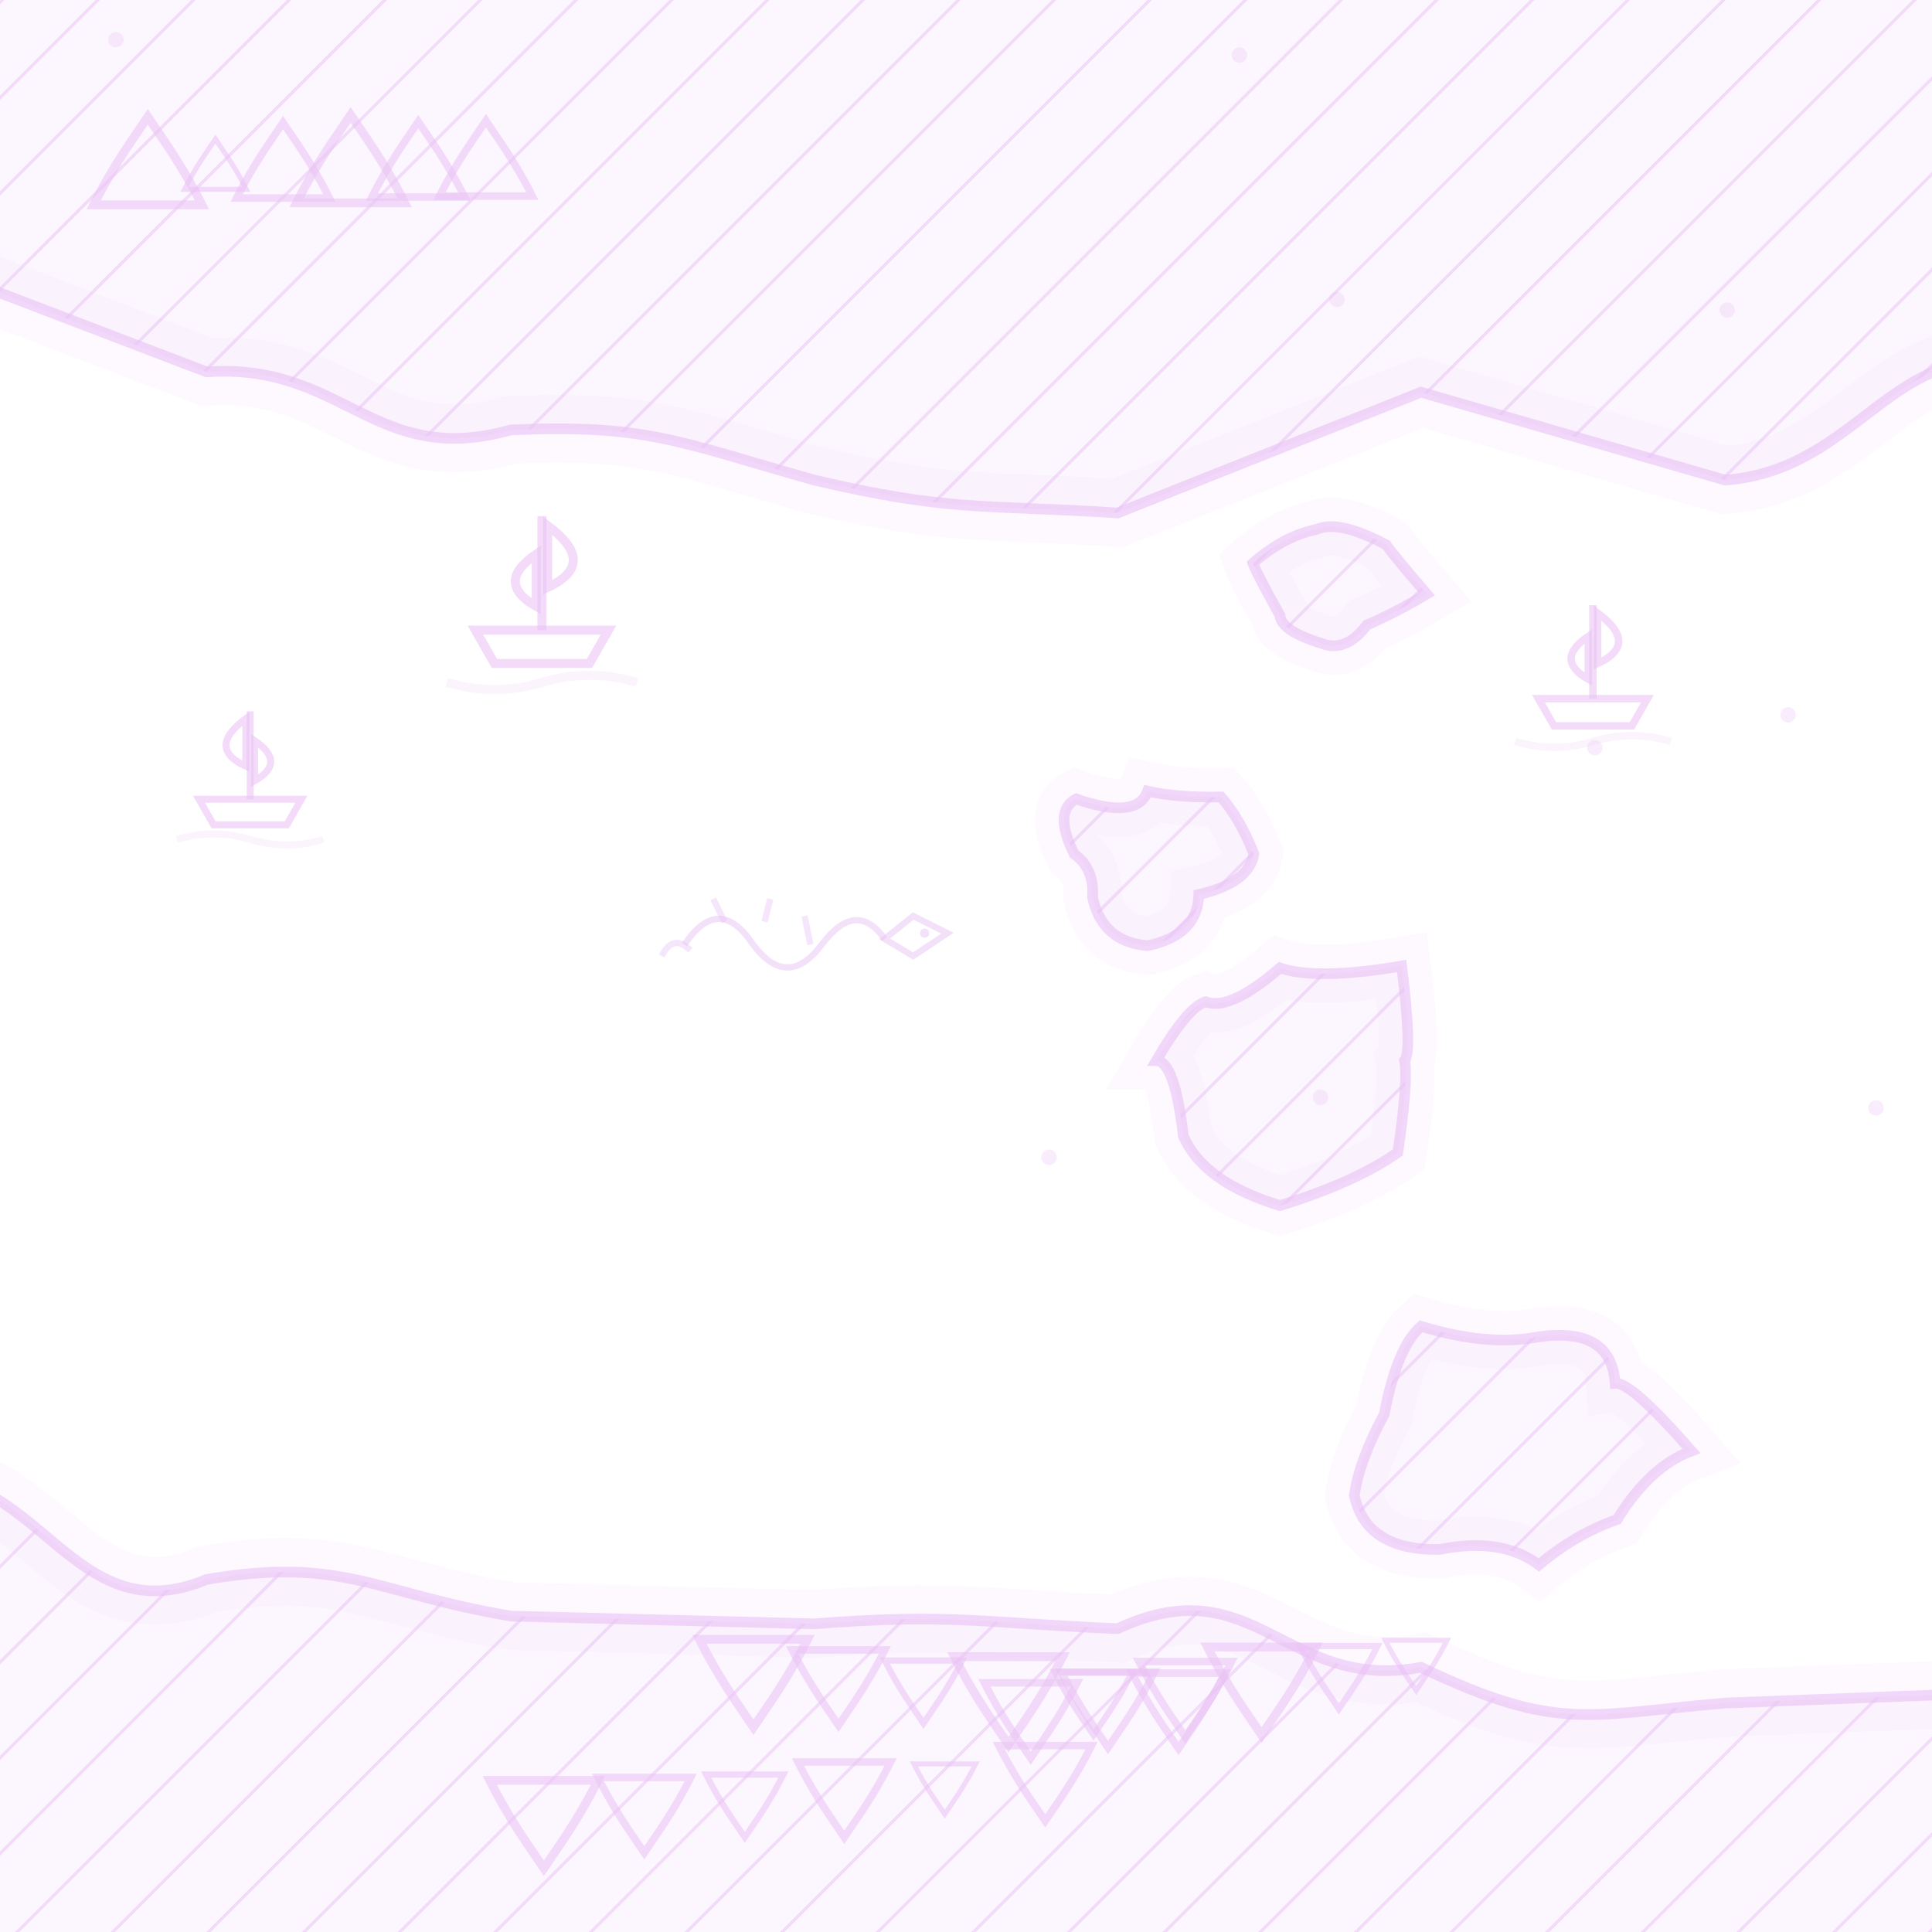
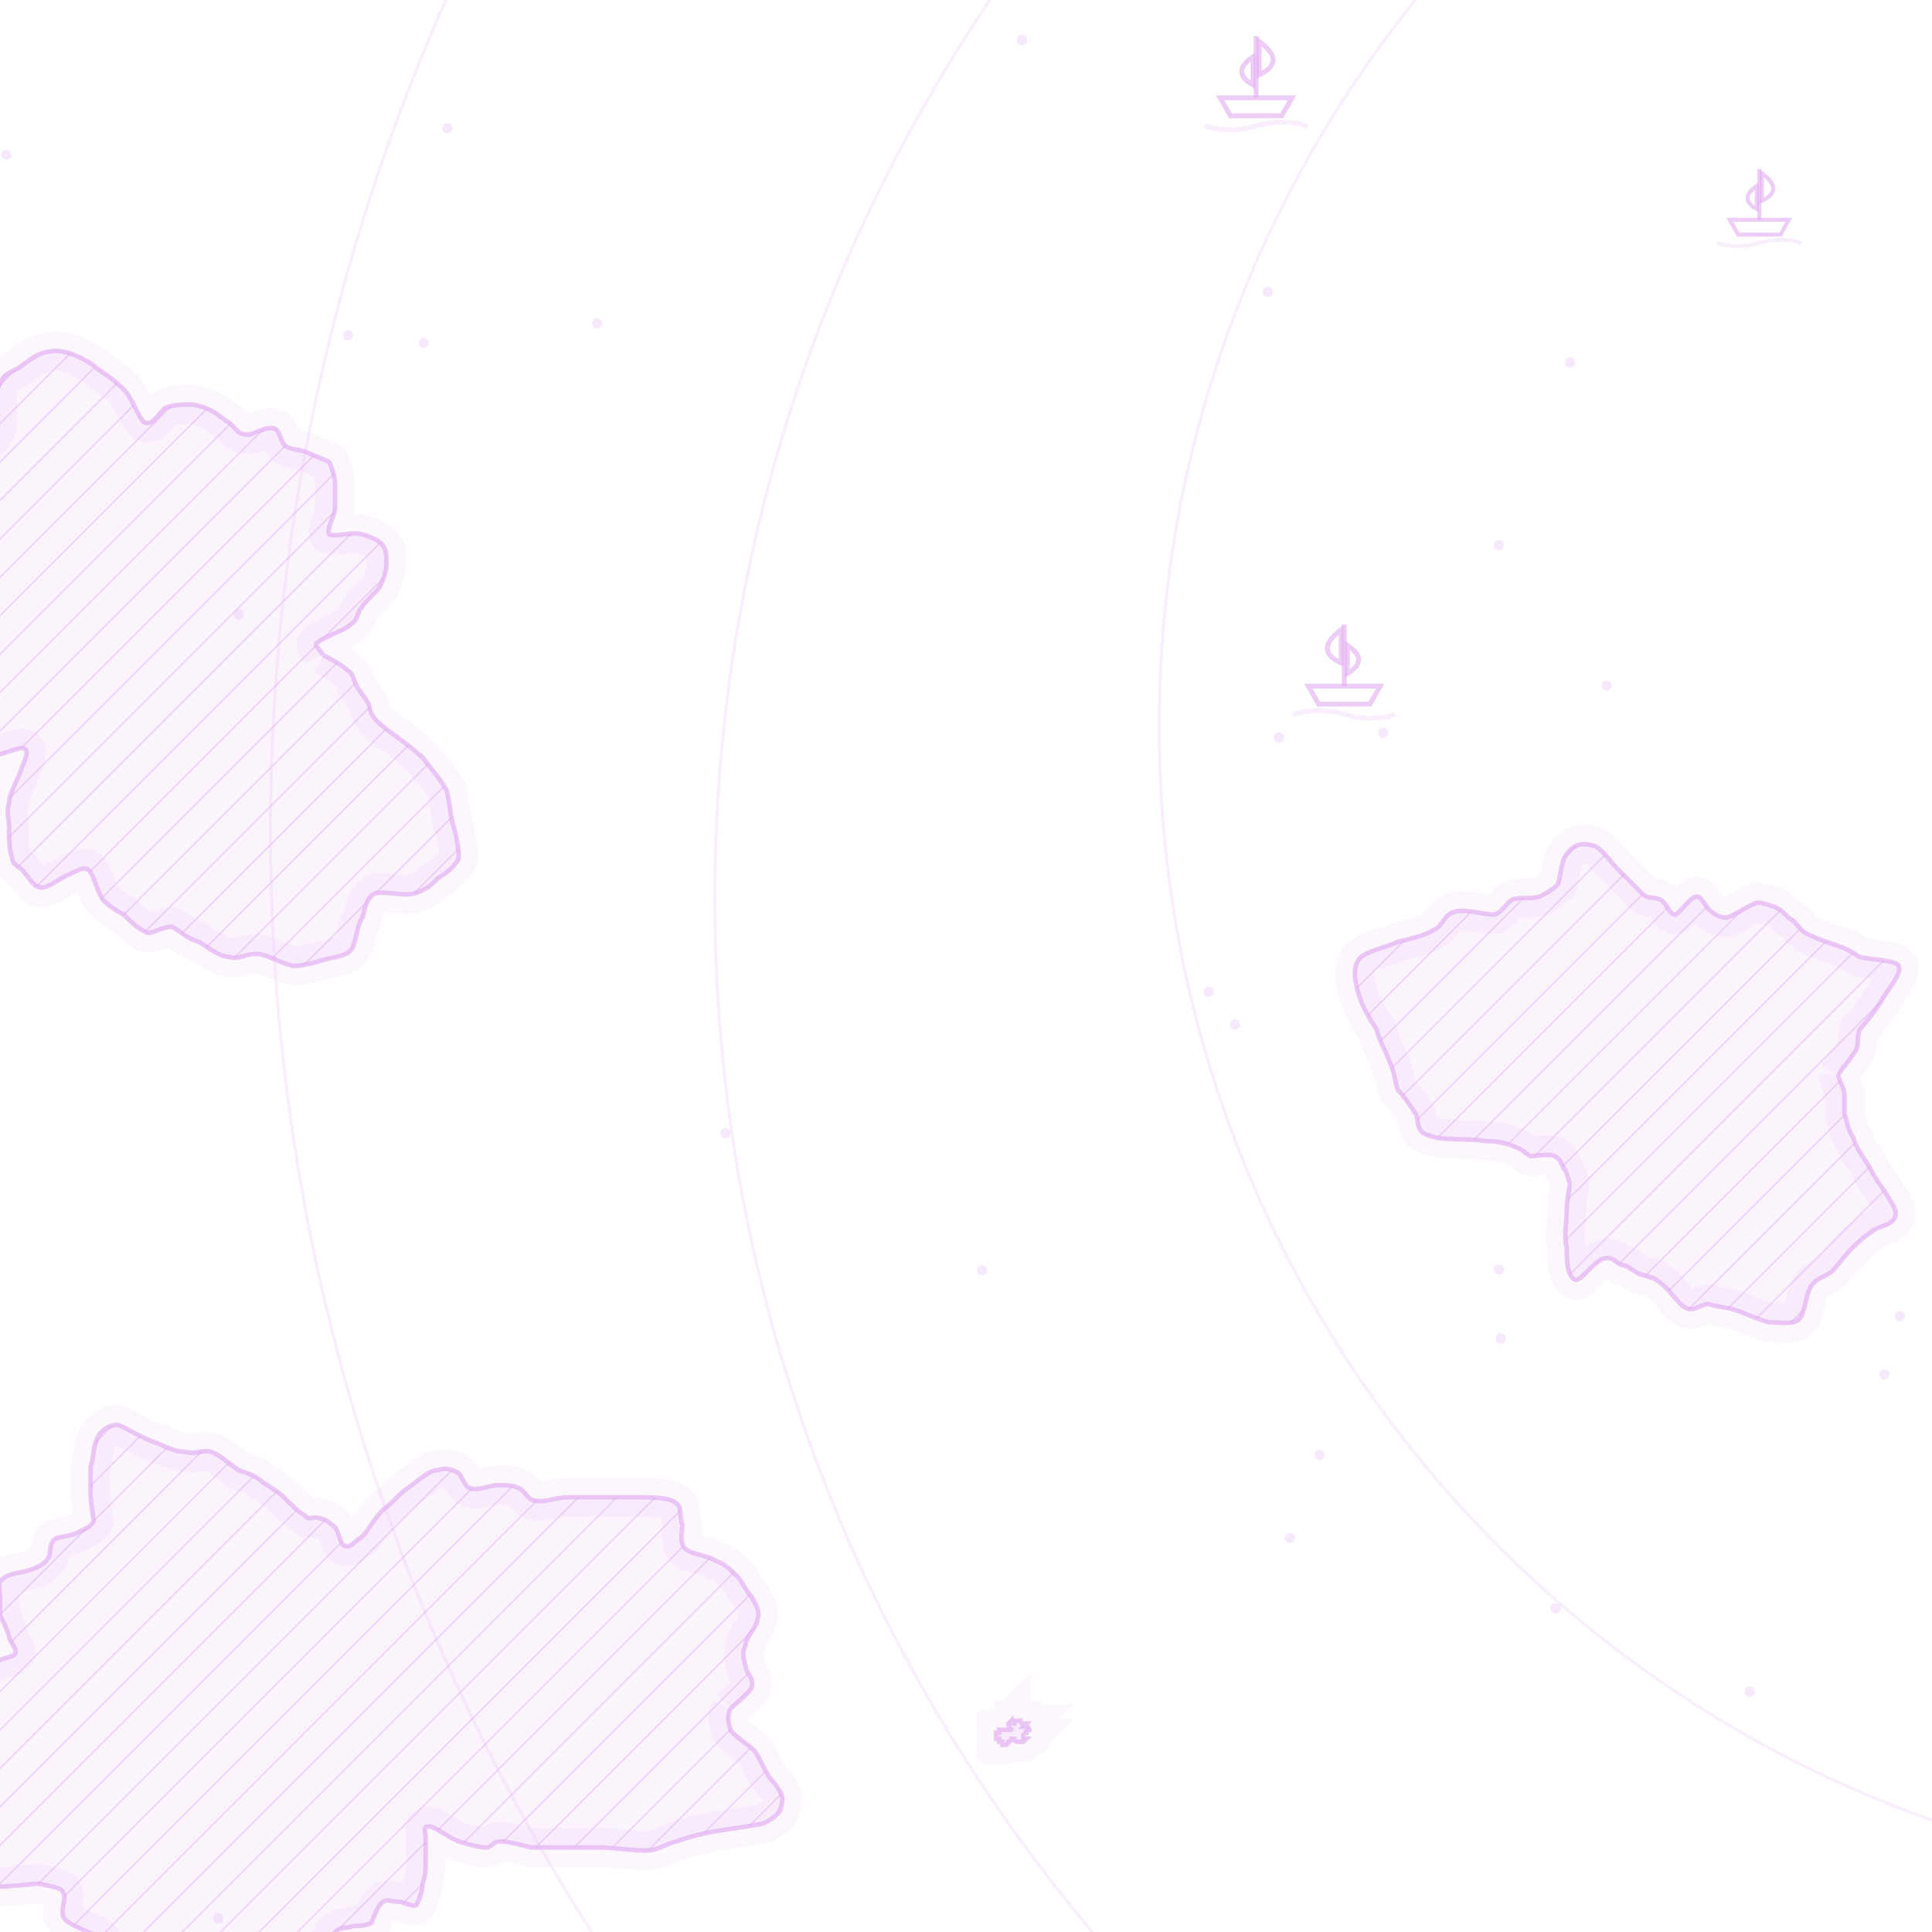
- <svg xmlns="http://www.w3.org/2000/svg" width="200" height="200" viewBox="0 0 200 200">
+ <svg xmlns="http://www.w3.org/2000/svg" width="640" height="640" viewBox="0 0 640 640">
  <defs>
-     <pattern id="h" width="7" height="7" patternUnits="userSpaceOnUse" patternTransform="rotate(45)">
-       <line x1="0" y1="0" x2="0" y2="7" stroke="#CB6CE6" stroke-opacity=".50" stroke-width=".65" />
+     <pattern id="h" width="9" height="9" patternUnits="userSpaceOnUse" patternTransform="rotate(45)">
+       <line x1="0" y1="0" x2="0" y2="9" stroke="#CB6CE6" stroke-opacity=".5" stroke-width=".9" />
    </pattern>
-     <g id="m" fill="none" stroke="#CB6CE6" stroke-opacity=".55" stroke-width="1.3">
-       <path d="M-8 5 C -5 -1 -2 -5 0 -8 C 2 -5 5 -1 8 5 Z" />
-     </g>
    <g id="s" fill="none" stroke="#CB6CE6" stroke-opacity=".58" stroke-width=".95">
      <path d="M-7 4 L7 4 L5 7.5 L-5 7.5 Z" />
      <path d="M0 4 L0 -8" />
      <path d="M0.6 -7 Q6 -3 0.6 -0.5 Z" />
      <path d="M-0.6 -4 Q-5 -1 -0.6 1.5 Z" />
      <path d="M-10 9.5 Q-5 11 0 9.5 Q5 8 10 9.5" stroke-opacity=".18" />
    </g>
-   </defs>
-   <g opacity="0.42">
-     <circle cx="194.2" cy="114.7" r=".8" fill="#CB6CE6" fill-opacity=".30" />
-     <circle cx="136.7" cy="113.6" r=".8" fill="#CB6CE6" fill-opacity=".30" />
-     <circle cx="12" cy="4.1" r=".8" fill="#CB6CE6" fill-opacity=".30" />
-     <circle cx="178.8" cy="32.1" r=".8" fill="#CB6CE6" fill-opacity=".30" />
-     <circle cx="108.6" cy="119.8" r=".8" fill="#CB6CE6" fill-opacity=".30" />
-     <circle cx="185.1" cy="74" r=".8" fill="#CB6CE6" fill-opacity=".30" />
-     <circle cx="165.1" cy="77.4" r=".8" fill="#CB6CE6" fill-opacity=".30" />
-     <circle cx="128.3" cy="5.7" r=".8" fill="#CB6CE6" fill-opacity=".30" />
-     <circle cx="138.4" cy="31" r=".8" fill="#CB6CE6" fill-opacity=".30" />
-     <path d="M-10 -10 L210 -10 L210 47.1 C195.9 48.7, 192.7 30.6, 178.6 36.5 C164.4 38.9, 161.3 35.1, 147.1 32.7 L115.7 31.9 C101.6 33, 98.4 32, 84.3 31.4 C70.1 38, 67 24.8, 52.9 27.4 C38.7 20.6, 35.6 22.5, 21.4 23.7 L-10 24.9 Z" transform="rotate(180 100 100)" fill="none" stroke="#CB6CE6" stroke-opacity=".10" stroke-width="7" />
-     <path d="M-10 -10 L210 -10 L210 37.8 C195.9 34.5, 192.7 48.6, 178.6 49.7 L147.1 40.6 L115.7 53.1 C101.6 52.2, 98.4 53, 84.3 49.7 C70.1 45.7, 67 43.9, 52.9 44.5 C38.7 48.5, 35.6 37.5, 21.4 38.5 L-10 26.5 Z" fill="none" stroke="#CB6CE6" stroke-opacity=".10" stroke-width="7" />
-     <path d="M147.7 61.5 Q144.3 63.5, 141.5 64.7 Q139.3 67.6, 136.8 66.6 Q132.6 65.3, 132.5 63.7 Q130.1 59.4, 129.7 58.3 Q132.9 55.5, 136.3 54.8 Q138.6 53.8, 143.5 56.4 Q144.1 57.3, 147.7 61.5 Z" fill="none" stroke="#CB6CE6" stroke-opacity=".10" stroke-width="6" />
-     <path d="M175.1 150.2 Q170.8 151.8, 167.4 157.3 Q163.1 158.8, 159.3 162 Q155.5 159.1, 149 160.4 Q141.4 160.5, 140.2 154.8 Q140.7 151.2, 143.3 146.4 Q144.6 139.5, 147.1 137.3 Q154 139.4, 159.2 138.4 Q166.8 137.3, 167.2 143.2 Q168.8 143, 175.1 150.2 Z" fill="none" stroke="#CB6CE6" stroke-opacity=".10" stroke-width="6" />
-     <path d="M129.8 88.4 Q129.3 91.4, 124.1 92.6 Q124 96.8, 118.8 97.9 Q114.1 97.5, 113.1 92.9 Q113.3 89.9, 111.2 88.4 Q109 84, 111.4 82.7 Q117.7 84.9, 118.8 81.9 Q121.9 82.6, 126.4 82.5 Q128.4 84.8, 129.8 88.4 Z" fill="none" stroke="#CB6CE6" stroke-opacity=".10" stroke-width="6" />
-     <path d="M145.4 109.8 Q145.8 111.8, 144.7 119.3 Q140.3 122.4, 132.5 124.8 Q124.6 122.4, 122.5 117.6 Q121.6 109.8, 119.7 109.8 Q122.9 104.3, 124.8 103.7 Q127.3 104.7, 132.5 100.2 Q136.3 101.5, 145.1 100 Q146.2 108.9, 145.4 109.8 Z" fill="none" stroke="#CB6CE6" stroke-opacity=".10" stroke-width="6" />
-     <path d="M-10 -10 L210 -10 L210 47.1 C195.9 48.7, 192.7 30.6, 178.6 36.5 C164.4 38.9, 161.3 35.1, 147.1 32.7 L115.7 31.9 C101.6 33, 98.4 32, 84.3 31.4 C70.1 38, 67 24.8, 52.9 27.4 C38.7 20.6, 35.6 22.5, 21.4 23.7 L-10 24.9 Z" transform="rotate(180 100 100)" fill="#CB6CE6" fill-opacity=".13" />
-     <path d="M-10 -10 L210 -10 L210 37.8 C195.9 34.5, 192.7 48.6, 178.6 49.7 L147.1 40.6 L115.7 53.1 C101.6 52.2, 98.4 53, 84.3 49.7 C70.1 45.7, 67 43.9, 52.9 44.5 C38.7 48.5, 35.6 37.5, 21.4 38.5 L-10 26.5 Z" fill="#CB6CE6" fill-opacity=".13" />
-     <path d="M147.7 61.5 Q144.3 63.5, 141.5 64.7 Q139.3 67.6, 136.8 66.6 Q132.6 65.3, 132.5 63.7 Q130.1 59.4, 129.7 58.3 Q132.9 55.5, 136.3 54.8 Q138.6 53.8, 143.5 56.4 Q144.1 57.3, 147.7 61.5 Z" fill="#CB6CE6" fill-opacity=".13" />
-     <path d="M175.1 150.2 Q170.8 151.8, 167.4 157.3 Q163.1 158.8, 159.3 162 Q155.5 159.1, 149 160.4 Q141.4 160.5, 140.2 154.8 Q140.7 151.2, 143.3 146.4 Q144.6 139.5, 147.1 137.3 Q154 139.4, 159.2 138.4 Q166.8 137.3, 167.2 143.2 Q168.8 143, 175.1 150.2 Z" fill="#CB6CE6" fill-opacity=".13" />
-     <path d="M129.8 88.4 Q129.3 91.4, 124.1 92.6 Q124 96.8, 118.8 97.9 Q114.1 97.5, 113.1 92.9 Q113.3 89.9, 111.2 88.4 Q109 84, 111.4 82.7 Q117.7 84.9, 118.8 81.9 Q121.9 82.6, 126.4 82.5 Q128.4 84.8, 129.8 88.4 Z" fill="#CB6CE6" fill-opacity=".13" />
-     <path d="M145.4 109.8 Q145.8 111.8, 144.7 119.3 Q140.3 122.4, 132.5 124.8 Q124.6 122.4, 122.5 117.6 Q121.6 109.8, 119.7 109.8 Q122.9 104.3, 124.8 103.7 Q127.3 104.7, 132.5 100.2 Q136.3 101.5, 145.1 100 Q146.2 108.9, 145.4 109.8 Z" fill="#CB6CE6" fill-opacity=".13" />
-     <path d="M-10 -10 L210 -10 L210 47.1 C195.9 48.7, 192.7 30.6, 178.6 36.5 C164.4 38.9, 161.3 35.1, 147.1 32.7 L115.7 31.9 C101.6 33, 98.4 32, 84.3 31.4 C70.1 38, 67 24.8, 52.9 27.4 C38.7 20.6, 35.6 22.5, 21.4 23.7 L-10 24.9 Z" transform="rotate(180 100 100)" fill="url(#h)" stroke="#CB6CE6" stroke-opacity=".62" stroke-width="1.1" />
-     <path d="M-10 -10 L210 -10 L210 37.8 C195.9 34.5, 192.7 48.6, 178.6 49.7 L147.1 40.6 L115.7 53.1 C101.6 52.2, 98.4 53, 84.3 49.7 C70.1 45.7, 67 43.9, 52.9 44.5 C38.7 48.5, 35.6 37.5, 21.4 38.5 L-10 26.5 Z" fill="url(#h)" stroke="#CB6CE6" stroke-opacity=".62" stroke-width="1.1" />
-     <path d="M147.7 61.5 Q144.3 63.5, 141.5 64.7 Q139.3 67.6, 136.8 66.6 Q132.6 65.3, 132.5 63.7 Q130.1 59.4, 129.7 58.3 Q132.9 55.5, 136.3 54.8 Q138.6 53.8, 143.5 56.4 Q144.1 57.3, 147.7 61.5 Z" fill="url(#h)" stroke="#CB6CE6" stroke-opacity=".62" stroke-width="1.1" />
-     <path d="M175.1 150.2 Q170.8 151.8, 167.4 157.3 Q163.1 158.8, 159.3 162 Q155.5 159.1, 149 160.4 Q141.4 160.5, 140.2 154.8 Q140.7 151.2, 143.3 146.4 Q144.6 139.5, 147.1 137.3 Q154 139.4, 159.2 138.4 Q166.8 137.3, 167.2 143.2 Q168.8 143, 175.1 150.2 Z" fill="url(#h)" stroke="#CB6CE6" stroke-opacity=".62" stroke-width="1.1" />
-     <path d="M129.8 88.4 Q129.3 91.4, 124.1 92.6 Q124 96.8, 118.8 97.9 Q114.1 97.5, 113.1 92.9 Q113.3 89.9, 111.2 88.4 Q109 84, 111.4 82.7 Q117.7 84.9, 118.8 81.9 Q121.9 82.6, 126.4 82.5 Q128.4 84.8, 129.8 88.4 Z" fill="url(#h)" stroke="#CB6CE6" stroke-opacity=".62" stroke-width="1.1" />
-     <path d="M145.4 109.8 Q145.8 111.8, 144.7 119.3 Q140.3 122.4, 132.5 124.8 Q124.6 122.4, 122.5 117.6 Q121.6 109.8, 119.7 109.8 Q122.9 104.3, 124.8 103.7 Q127.3 104.7, 132.5 100.2 Q136.3 101.5, 145.1 100 Q146.2 108.9, 145.4 109.8 Z" fill="url(#h)" stroke="#CB6CE6" stroke-opacity=".62" stroke-width="1.1" />
-     <use href="#m" transform="rotate(180 100 100) translate(78 23.8) scale(0.6)" />
-     <use href="#m" transform="rotate(180 100 100) translate(86.8 24.4) scale(0.5)" />
-     <use href="#m" transform="rotate(180 100 100) translate(95.6 25) scale(0.7)" />
-     <use href="#m" transform="rotate(180 100 100) translate(104.4 25.6) scale(0.5)" />
-     <use href="#m" transform="rotate(180 100 100) translate(113.2 26.2) scale(0.6)" />
-     <use href="#m" transform="rotate(180 100 100) translate(122 26.8) scale(0.7)" />
-     <use href="#m" transform="rotate(180 100 100) translate(91.8 16.3) scale(0.6)" />
-     <use href="#m" transform="rotate(180 100 100) translate(102.2 15.4) scale(0.4)" />
-     <use href="#m" transform="rotate(180 100 100) translate(112.6 14.6) scale(0.6)" />
-     <use href="#m" transform="rotate(180 100 100) translate(122.9 13.8) scale(0.5)" />
-     <use href="#m" transform="rotate(180 100 100) translate(133.3 13) scale(0.6)" />
-     <use href="#m" transform="rotate(180 100 100) translate(143.7 12.2) scale(0.7)" />
-     <use href="#m" transform="rotate(180 100 100) translate(53.4 28.2) scale(0.4)" />
-     <use href="#m" transform="rotate(180 100 100) translate(61.4 27.1) scale(0.5)" />
-     <use href="#m" transform="rotate(180 100 100) translate(69.4 26) scale(0.7)" />
-     <use href="#m" transform="rotate(180 100 100) translate(77.3 25) scale(0.6)" />
-     <use href="#m" transform="rotate(180 100 100) translate(85.3 23.9) scale(0.6)" />
-     <use href="#m" transform="rotate(180 100 100) translate(93.3 22.8) scale(0.6)" />
-     <use href="#m" transform="translate(15.3 17.7) scale(0.7)" />
-     <use href="#m" transform="translate(22.3 17.6) scale(0.4)" />
-     <use href="#m" transform="translate(29.3 17.5) scale(0.6)" />
-     <use href="#m" transform="translate(36.3 17.5) scale(0.7)" />
-     <use href="#m" transform="translate(43.3 17.4) scale(0.6)" />
-     <use href="#m" transform="translate(50.3 17.3) scale(0.6)" />
-     <use href="#s" transform="translate(164.9 69.1) scale(0.8061679 0.8061679)" />
-     <use href="#s" transform="translate(56.1 61.3) scale(0.9837598 0.9837598)" />
-     <use href="#s" transform="translate(25.9 79.7) scale(-0.7578191 0.7578191)" />
-     <g transform="translate(82.7 96.6) scale(0.5916705 0.5916705)" fill="none" stroke="#CB6CE6" stroke-opacity=".5" stroke-width="1.1">
+     <g id="w" fill="none" stroke="#CB6CE6" stroke-opacity=".5" stroke-width="1.1">
      <path d="M-20 2 Q-14 -7 -8 2 Q-2 10 4 2 Q10 -6 15 1" />
      <path d="M15 1 L20 -3 L26 0 L20 4 Z" />
      <path d="M-13 -2 l-2 -4 M-6 -2 l1 -4 M2 2 l-1 -5" stroke-opacity=".4" />
      <path d="M-24 4 Q-22 0 -19 3" stroke-opacity=".4" />
-       <circle cx="22" cy="0" r=".8" fill="#CB6CE6" fill-opacity=".5" stroke="none" />
    </g>
+     <path id="L0" d="M609 356 C609 358 611 360 611 363 C611 365 611 367 611 369 C612 372 612 374 614 377 C615 381 618 384 620 388 C622 392 628 399 628 402 C628 406 622 406 620 408 C617 410 615 412 613 414 C611 416 609 419 607 421 C605 423 602 423 600 426 C598 429 598 435 596 437 C594 439 589 438 586 438 C582 437 578 435 575 434 C572 433 569 433 566 432 C563 432 561 435 558 433 C556 432 553 427 550 425 C548 423 546 423 543 422 C541 421 539 419 537 419 C535 418 534 416 531 417 C528 418 524 424 522 424 C519 423 519 417 519 413 C518 410 519 405 519 401 C519 397 520 394 520 392 C519 389 519 388 518 387 C517 385 517 384 515 383 C513 382 509 383 507 383 C505 382 505 381 502 380 C500 379 497 378 492 378 C487 377 477 378 473 376 C469 375 470 371 469 369 C467 366 465 363 463 361 C462 358 462 355 460 351 C459 348 457 345 456 341 C454 338 451 333 450 329 C449 326 448 321 450 318 C452 315 459 314 463 312 C467 311 472 310 475 308 C478 307 478 303 482 302 C485 301 492 303 495 303 C498 302 499 299 501 298 C504 297 507 298 510 297 C512 296 514 295 516 293 C517 291 517 285 519 283 C521 280 524 279 527 280 C530 280 533 285 536 288 C539 291 542 294 544 296 C546 298 548 297 550 298 C552 299 553 303 555 303 C557 302 560 297 562 297 C564 297 565 301 567 302 C568 303 570 304 572 304 C575 303 579 300 582 299 C584 299 587 300 589 301 C591 302 592 304 594 305 C596 307 597 309 600 310 C602 311 605 312 608 313 C611 314 613 315 616 317 C620 318 628 318 629 320 C630 323 625 328 623 332 C621 335 618 339 616 341 C615 344 616 347 614 349 C613 351 610 354 609 356" />
+     <path id="L1" d="M107 217 C109 218 113 220 115 222 C117 223 117 225 118 227 C119 229 121 231 122 233 C123 235 122 236 125 239 C128 242 136 247 140 251 C143 255 146 258 148 262 C149 266 149 269 150 273 C151 276 152 281 152 284 C151 287 148 289 145 291 C143 293 141 295 137 296 C134 297 127 295 124 296 C121 298 121 301 120 304 C118 307 118 313 116 315 C114 317 110 317 107 318 C104 319 100 320 97 320 C93 319 88 316 85 316 C81 316 79 318 76 317 C73 317 69 314 66 312 C62 311 59 308 57 307 C54 307 51 309 49 309 C46 308 43 305 41 303 C39 302 36 300 34 298 C32 295 31 289 29 288 C27 287 25 289 22 290 C20 291 16 294 14 294 C11 294 10 291 8 289 C7 287 4 287 4 284 C3 282 3 277 3 274 C3 271 2 269 3 266 C3 263 6 258 7 255 C8 252 10 249 8 248 C7 247 1 250 -1 250 C-3 251 -4 249 -6 249 C-8 248 -11 248 -12 247 C-14 246 -14 244 -16 244 C-19 243 -25 244 -29 243 C-34 243 -41 243 -44 242 C-48 241 -48 239 -51 237 C-54 235 -60 234 -63 232 C-66 230 -66 227 -67 224 C-68 222 -69 219 -68 217 C-67 214 -63 212 -62 210 C-61 207 -60 205 -61 202 C-63 199 -70 196 -72 193 C-74 190 -72 187 -71 184 C-70 182 -70 179 -67 177 C-65 175 -61 173 -57 172 C-54 170 -52 168 -49 167 C-46 166 -44 164 -40 164 C-36 163 -30 165 -27 164 C-25 163 -26 159 -25 157 C-24 155 -22 153 -20 152 C-18 151 -16 149 -14 148 C-11 148 -8 148 -6 147 C-4 146 -2 145 -1 141 C0 138 -2 130 0 127 C1 124 4 123 6 122 C9 120 11 118 14 117 C17 116 20 116 23 117 C26 118 30 120 32 122 C35 124 38 126 41 129 C44 132 46 139 48 140 C51 141 53 136 55 135 C58 134 61 134 63 134 C65 134 68 135 70 136 C72 137 74 139 76 140 C78 142 79 144 82 144 C84 144 88 141 91 142 C93 143 93 147 95 148 C97 149 100 149 102 150 C104 151 107 152 109 153 C110 155 111 158 111 160 C111 163 111 166 111 168 C111 171 108 175 109 177 C111 178 117 176 120 177 C123 178 126 179 127 181 C128 182 128 185 128 187 C128 189 127 192 126 194 C125 196 121 199 120 201 C118 203 119 205 116 207 C114 209 107 211 105 213 C104 214 106 215 107 217" />
+     <path id="L2" d="M242 566 C241 568 241 570 242 573 C243 575 248 578 250 580 C252 583 253 586 255 589 C257 591 260 595 259 597 C259 600 257 602 253 604 C249 605 240 606 235 607 C230 608 227 609 224 610 C220 611 218 613 214 613 C209 613 203 612 198 612 C194 612 190 612 186 612 C183 612 179 612 176 612 C172 611 168 610 166 610 C163 610 163 612 161 612 C159 612 155 611 152 610 C149 609 144 605 142 605 C140 605 141 607 141 609 C141 611 141 614 141 617 C141 619 141 621 140 624 C140 626 139 629 138 631 C137 632 134 630 132 630 C130 630 128 629 127 630 C125 631 124 635 123 637 C121 638 119 638 117 638 C115 639 113 638 111 640 C109 642 108 646 105 649 C103 652 100 655 98 658 C95 661 92 664 89 667 C85 669 82 672 79 672 C76 672 74 668 72 666 C70 664 68 662 65 662 C62 661 58 663 56 663 C53 663 51 661 48 659 C46 658 44 657 42 655 C40 654 37 653 36 650 C35 648 35 644 33 642 C32 641 29 640 27 639 C25 638 22 637 21 635 C20 633 22 629 21 627 C20 625 17 625 13 624 C10 624 4 625 -1 625 C-5 624 -9 624 -14 623 C-18 622 -24 622 -26 620 C-29 619 -29 616 -29 613 C-28 610 -23 606 -23 603 C-22 600 -24 599 -24 596 C-24 594 -24 592 -22 589 C-21 587 -17 584 -15 581 C-14 579 -14 577 -14 575 C-13 573 -12 571 -12 569 C-12 567 -11 565 -11 563 C-11 561 -14 559 -13 557 C-12 555 -8 553 -5 552 C-2 550 4 549 5 548 C6 546 3 544 3 542 C2 539 1 537 0 535 C0 533 0 531 0 529 C0 527 -1 524 1 523 C3 521 8 521 10 520 C13 519 15 518 16 516 C17 515 16 512 18 510 C19 509 23 509 25 508 C27 507 30 506 31 504 C31 502 30 498 30 495 C30 492 30 489 30 486 C31 483 31 479 32 477 C33 474 36 472 39 472 C42 473 48 477 52 478 C56 480 59 481 62 481 C65 482 67 480 70 481 C73 482 76 485 79 487 C82 488 85 489 87 491 C90 493 92 494 94 496 C96 498 99 501 101 502 C102 504 104 502 106 503 C107 503 109 504 111 506 C112 507 113 512 114 512 C116 513 117 511 120 509 C122 507 124 503 127 500 C130 498 132 495 135 493 C138 491 142 487 145 487 C148 486 150 487 152 488 C153 489 154 493 156 493 C158 494 162 492 165 492 C168 492 170 492 172 493 C174 494 175 497 177 497 C180 498 184 496 188 496 C191 496 195 496 199 496 C203 496 207 496 211 496 C216 496 222 496 224 498 C226 499 225 503 226 505 C226 508 225 511 227 513 C229 515 234 515 237 517 C240 518 242 520 244 522 C246 524 247 527 249 529 C250 531 252 534 251 536 C251 539 247 542 247 545 C246 547 246 549 247 552 C247 554 250 556 249 559 C248 561 244 564 242 566" />
+     <path id="L3" d="M339 574 C339 574 339 575 339 575 C339 575 339 575 339 575 C339 575 339 575 339 576 C339 576 340 576 340 576 C339 577 339 577 339 577 C338 577 338 577 338 577 C338 577 338 577 337 577 C337 577 337 577 337 577 C336 577 336 576 336 576 C336 576 336 577 336 576 C335 576 335 576 335 576 C335 576 335 577 334 577 C334 577 334 578 333 578 C333 578 332 578 332 578 C332 578 332 577 332 577 C332 577 331 577 331 577 C331 577 331 576 331 576 C330 576 330 576 330 576 C330 575 330 575 330 575 C330 575 330 574 330 574 C330 574 331 574 331 574 C331 573 331 573 331 573 C331 573 332 573 332 573 C333 573 333 573 334 573 C334 573 334 573 335 573 C335 574 335 574 335 573 C335 573 335 573 335 573 C335 573 334 572 334 571 C334 571 335 570 335 570 C335 570 335 571 336 571 C336 570 336 570 336 570 C337 570 337 570 337 570 C337 570 338 570 338 570 C338 570 338 571 339 571 C339 571 339 571 340 571 C340 571 339 572 339 572 C340 572 340 572 340 572 C341 572 341 573 341 573 C341 573 340 573 340 574 C340 574 339 574 339 574" />
+   </defs>
+   <g opacity="0.58">
+     <circle cx="768" cy="240.8" r="384" fill="none" stroke="#CB6CE6" stroke-opacity=".18" stroke-width="1" />
+     <circle cx="768" cy="297.6" r="531.2" fill="none" stroke="#CB6CE6" stroke-opacity=".18" stroke-width="1" />
+     <circle cx="768" cy="275.1" r="678.4" fill="none" stroke="#CB6CE6" stroke-opacity=".18" stroke-width="1" />
+     <circle cx="115.3" cy="111.1" r="1.7" fill="#CB6CE6" fill-opacity=".26" />
+     <circle cx="496.6" cy="420.6" r="1.7" fill="#CB6CE6" fill-opacity=".26" />
+     <circle cx="515.3" cy="532.8" r="1.7" fill="#CB6CE6" fill-opacity=".26" />
+     <circle cx="437.2" cy="482" r="1.7" fill="#CB6CE6" fill-opacity=".26" />
+     <circle cx="496.5" cy="180.6" r="1.7" fill="#CB6CE6" fill-opacity=".26" />
+     <circle cx="520.1" cy="120.1" r="1.7" fill="#CB6CE6" fill-opacity=".26" />
+     <circle cx="423.7" cy="244.3" r="1.7" fill="#CB6CE6" fill-opacity=".26" />
+     <circle cx="458.2" cy="242.8" r="1.7" fill="#CB6CE6" fill-opacity=".26" />
+     <circle cx="427.3" cy="509.5" r="1.7" fill="#CB6CE6" fill-opacity=".26" />
+     <circle cx="532.2" cy="227.1" r="1.7" fill="#CB6CE6" fill-opacity=".26" />
+     <circle cx="197.8" cy="107.1" r="1.7" fill="#CB6CE6" fill-opacity=".26" />
+     <circle cx="400.4" cy="328.5" r="1.7" fill="#CB6CE6" fill-opacity=".26" />
+     <circle cx="624.2" cy="455.3" r="1.7" fill="#CB6CE6" fill-opacity=".26" />
+     <circle cx="338.5" cy="13.2" r="1.7" fill="#CB6CE6" fill-opacity=".26" />
+     <circle cx="497.2" cy="443.4" r="1.7" fill="#CB6CE6" fill-opacity=".26" />
+     <circle cx="240.3" cy="375.4" r="1.7" fill="#CB6CE6" fill-opacity=".26" />
+     <circle cx="420" cy="96.7" r="1.7" fill="#CB6CE6" fill-opacity=".26" />
+     <circle cx="148.2" cy="42.5" r="1.7" fill="#CB6CE6" fill-opacity=".26" />
+     <circle cx="409.1" cy="339.4" r="1.7" fill="#CB6CE6" fill-opacity=".26" />
+     <circle cx="579.6" cy="560.4" r="1.7" fill="#CB6CE6" fill-opacity=".26" />
+     <circle cx="2.1" cy="51.3" r="1.7" fill="#CB6CE6" fill-opacity=".26" />
+     <circle cx="140.4" cy="113.6" r="1.7" fill="#CB6CE6" fill-opacity=".26" />
+     <circle cx="629.4" cy="436" r="1.7" fill="#CB6CE6" fill-opacity=".26" />
+     <circle cx="79.1" cy="203.5" r="1.7" fill="#CB6CE6" fill-opacity=".26" />
+     <circle cx="325.3" cy="420.8" r="1.7" fill="#CB6CE6" fill-opacity=".26" />
+     <circle cx="72.3" cy="635.5" r="1.7" fill="#CB6CE6" fill-opacity=".26" />
+     <use href="#L0" fill="none" stroke="#CB6CE6" stroke-opacity=".10" stroke-width="13" />
+     <use href="#L1" fill="none" stroke="#CB6CE6" stroke-opacity=".10" stroke-width="13" />
+     <use href="#L2" fill="none" stroke="#CB6CE6" stroke-opacity=".10" stroke-width="13" />
+     <use href="#L3" fill="none" stroke="#CB6CE6" stroke-opacity=".10" stroke-width="13" />
+     <use href="#L0" fill="#CB6CE6" fill-opacity=".13" />
+     <use href="#L1" fill="#CB6CE6" fill-opacity=".13" />
+     <use href="#L2" fill="#CB6CE6" fill-opacity=".13" />
+     <use href="#L3" fill="#CB6CE6" fill-opacity=".13" />
+     <use href="#L0" fill="url(#h)" stroke="#CB6CE6" stroke-opacity=".62" stroke-width="1.5" />
+     <use href="#L1" fill="url(#h)" stroke="#CB6CE6" stroke-opacity=".62" stroke-width="1.5" />
+     <use href="#L2" fill="url(#h)" stroke="#CB6CE6" stroke-opacity=".62" stroke-width="1.5" />
+     <use href="#L3" fill="url(#h)" stroke="#CB6CE6" stroke-opacity=".62" stroke-width="1.5" />
+     <use href="#s" transform="translate(445.3 220.5) scale(-1.7 1.7)" />
+     <use href="#s" transform="translate(416.1 25.6) scale(1.7 1.7)" />
+     <use href="#s" transform="translate(582.8 67.2) scale(1.4 1.4)" />
  </g>
</svg>
